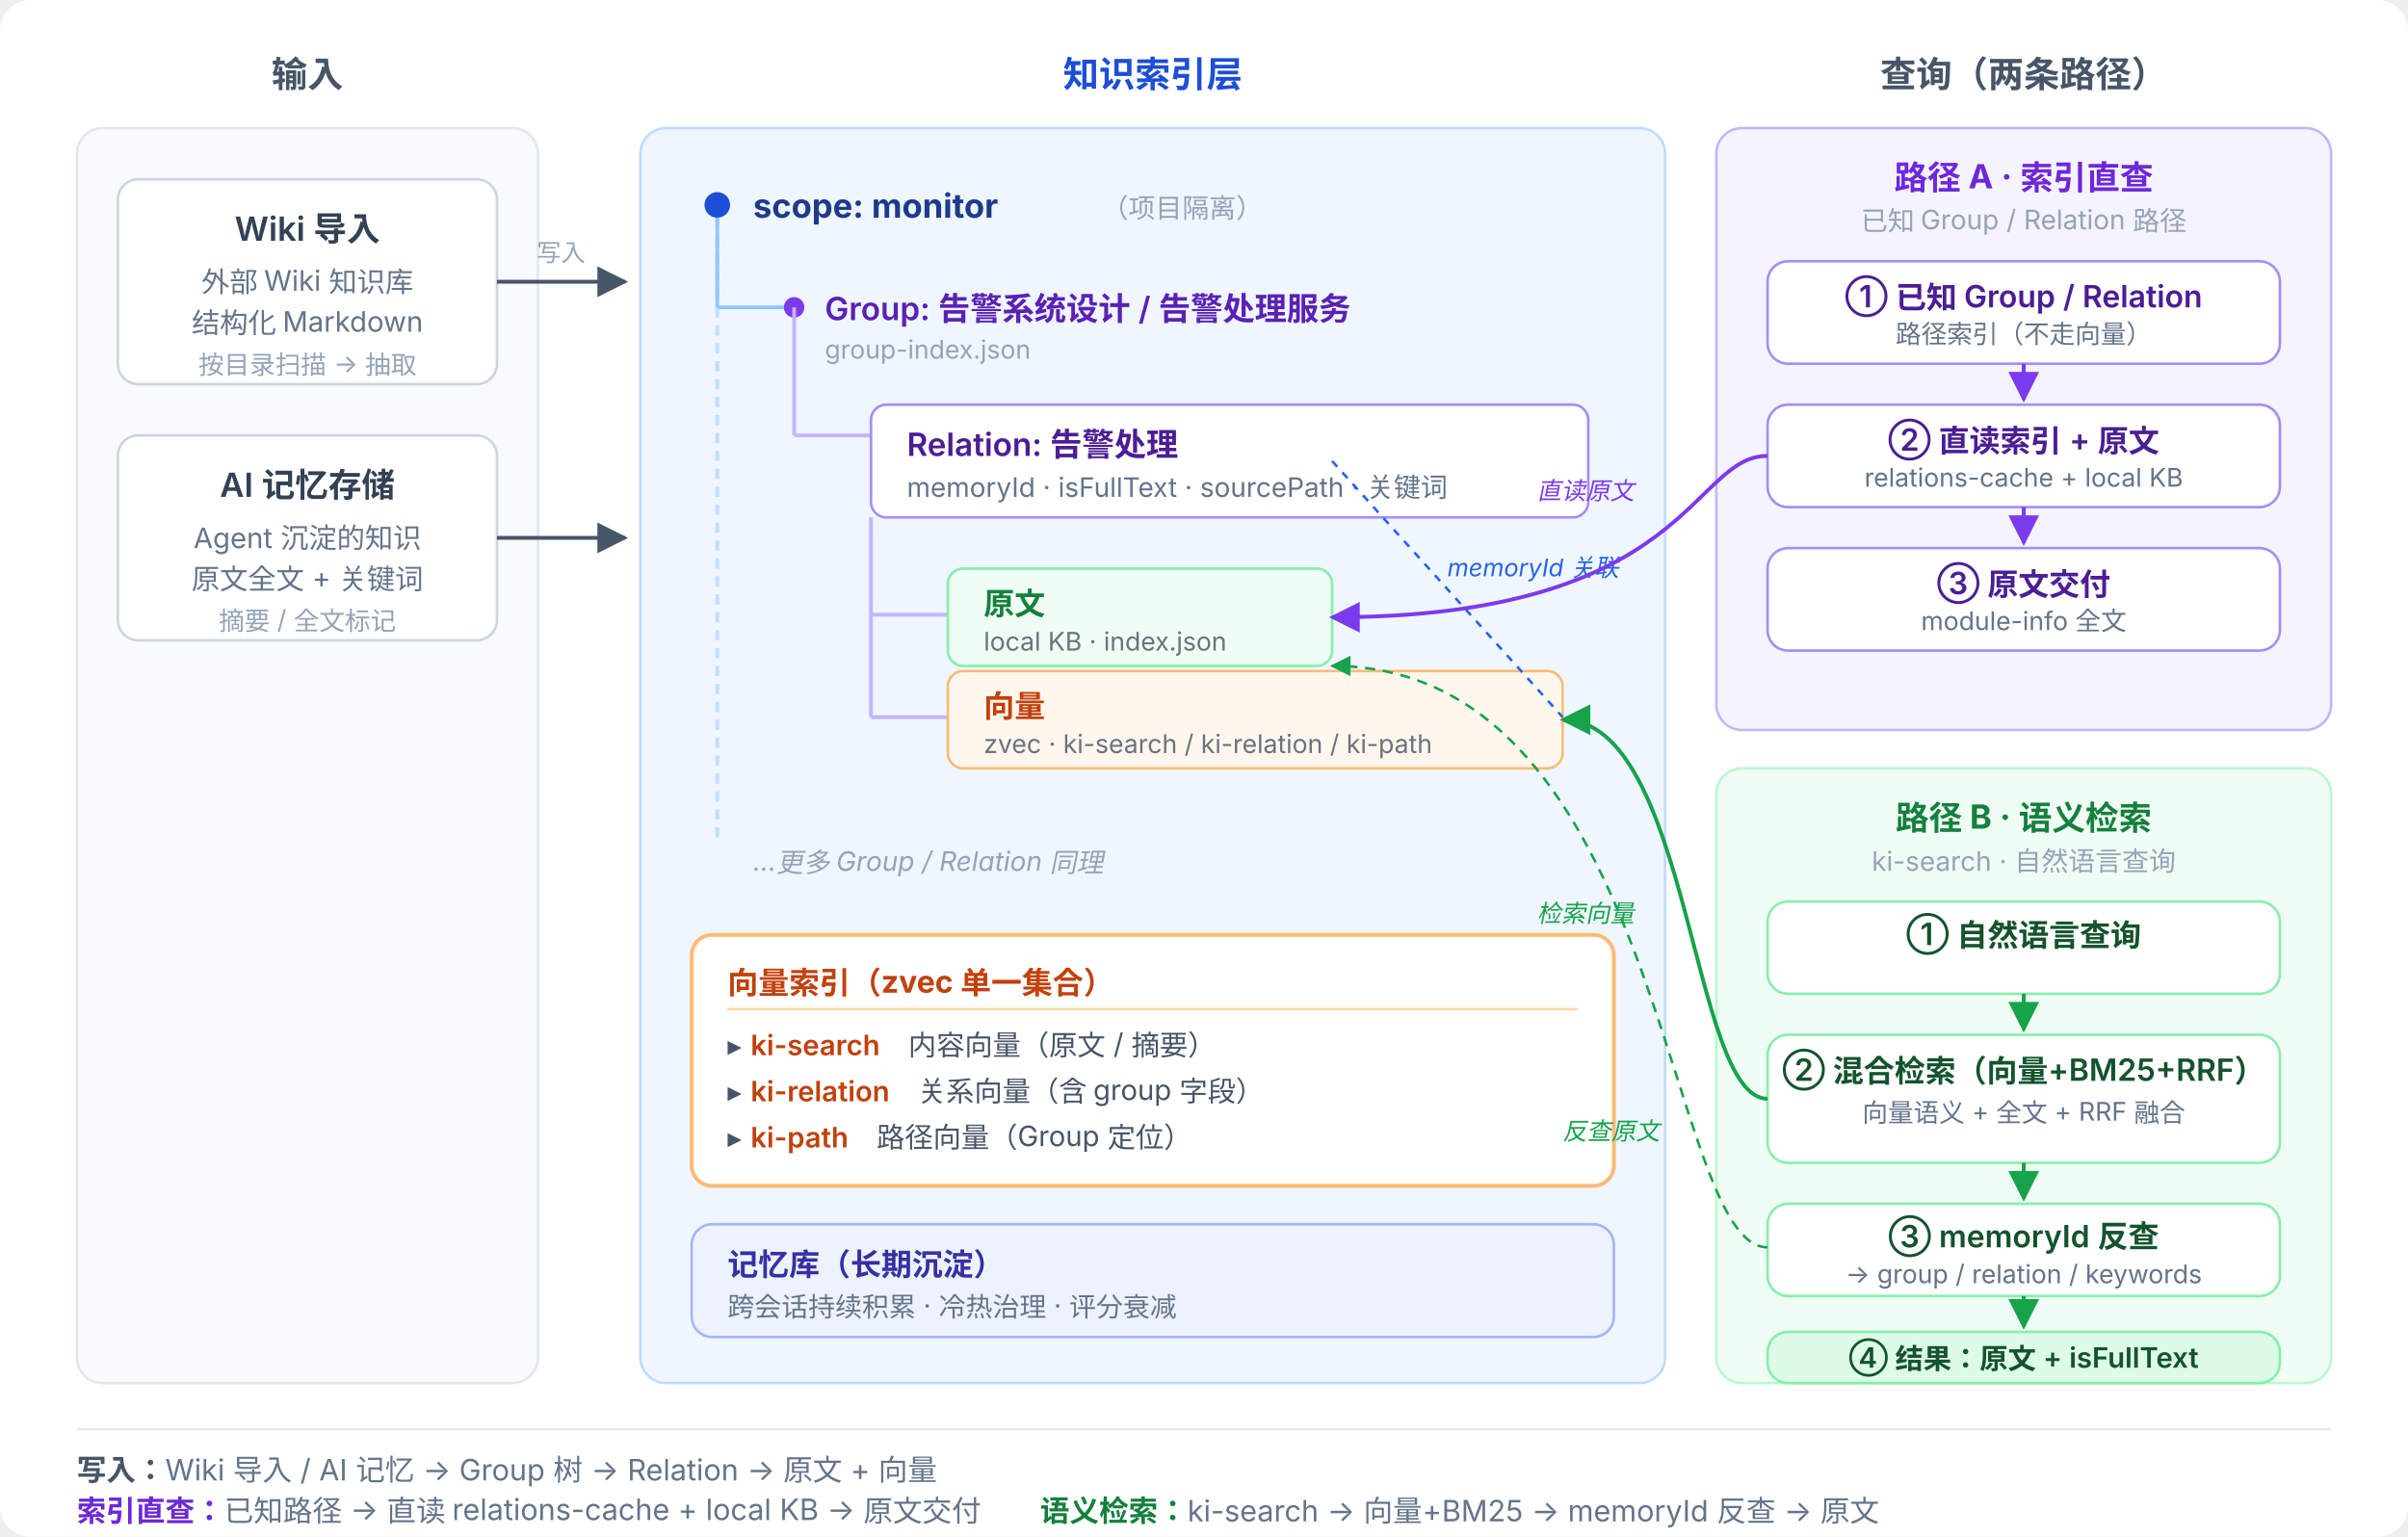
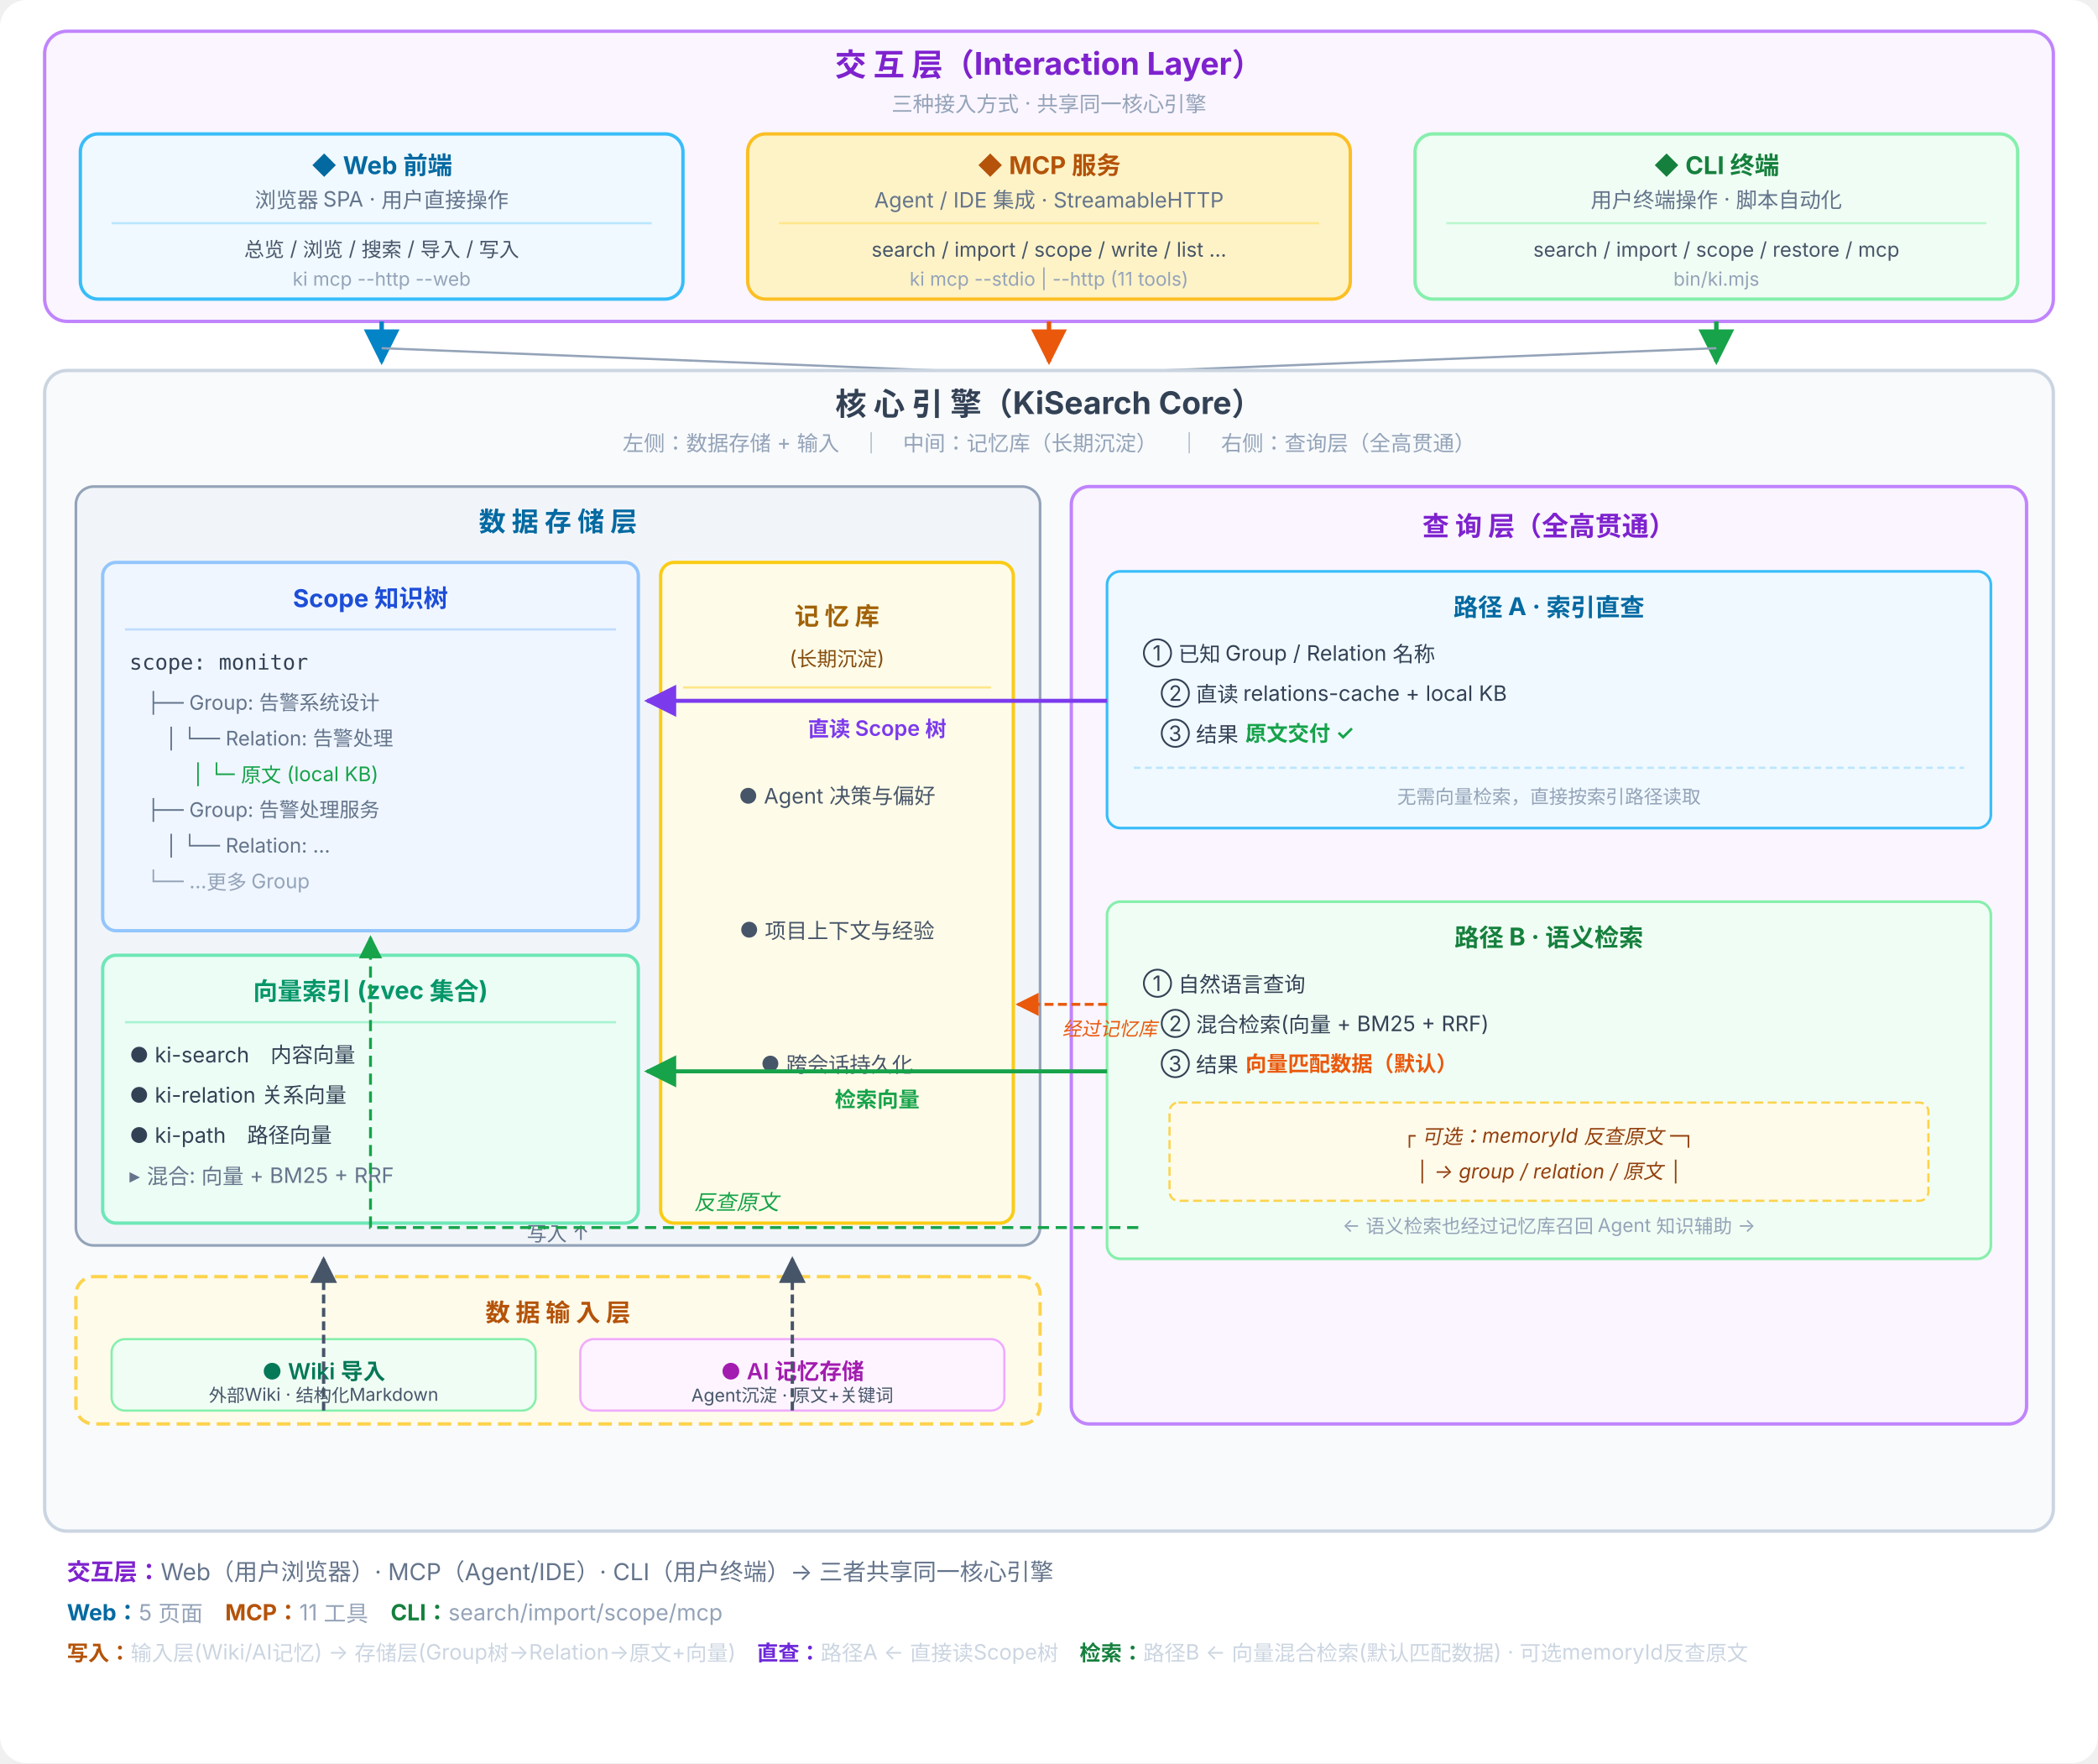
- <svg xmlns="http://www.w3.org/2000/svg" viewBox="0 0 940 600" font-family="-apple-system, 'PingFang SC', 'Microsoft YaHei', sans-serif">
+ <svg xmlns="http://www.w3.org/2000/svg" viewBox="0 0 940 790" font-family="-apple-system, 'PingFang SC', 'Microsoft YaHei', sans-serif">
  <defs>
    <marker id="ar" viewBox="0 0 10 10" refX="9" refY="5" markerWidth="8" markerHeight="8" orient="auto-start-reverse">
      <path d="M 0 0 L 10 5 L 0 10 z" fill="#475569" />
    </marker>
    <marker id="ab" viewBox="0 0 10 10" refX="9" refY="5" markerWidth="8" markerHeight="8" orient="auto-start-reverse">
      <path d="M 0 0 L 10 5 L 0 10 z" fill="#2563eb" />
    </marker>
    <marker id="ag" viewBox="0 0 10 10" refX="9" refY="5" markerWidth="8" markerHeight="8" orient="auto-start-reverse">
      <path d="M 0 0 L 10 5 L 0 10 z" fill="#16a34a" />
    </marker>
    <marker id="ap" viewBox="0 0 10 10" refX="9" refY="5" markerWidth="8" markerHeight="8" orient="auto-start-reverse">
      <path d="M 0 0 L 10 5 L 0 10 z" fill="#7c3aed" />
    </marker>
+     <marker id="ac" viewBox="0 0 10 10" refX="9" refY="5" markerWidth="8" markerHeight="8" orient="auto-start-reverse">
+       <path d="M 0 0 L 10 5 L 0 10 z" fill="#0284c7" />
+     </marker>
+     <marker id="ao" viewBox="0 0 10 10" refX="9" refY="5" markerWidth="8" markerHeight="8" orient="auto-start-reverse">
+       <path d="M 0 0 L 10 5 L 0 10 z" fill="#ea580c" />
+     </marker>
  </defs>
-   <rect width="940" height="600" fill="#ffffff" rx="12" />
-   <text x="120" y="34" text-anchor="middle" font-size="14" font-weight="700" fill="#475569">输入</text>
-   <text x="450" y="34" text-anchor="middle" font-size="14" font-weight="700" fill="#1d4ed8">知识索引层</text>
-   <text x="790" y="34" text-anchor="middle" font-size="14" font-weight="700" fill="#475569">查询（两条路径）</text>
-   <rect x="30" y="50" width="180" height="490" rx="10" fill="#f8fafc" stroke="#e2e8f0" />
-   <rect x="46" y="70" width="148" height="80" rx="8" fill="#fff" stroke="#cbd5e1" />
-   <text x="120" y="94" text-anchor="middle" font-size="13" font-weight="600" fill="#334155">Wiki 导入</text>
-   <text x="120" y="114" text-anchor="middle" font-size="11" fill="#64748b">外部 Wiki 知识库</text>
-   <text x="120" y="130" text-anchor="middle" font-size="11" fill="#64748b">结构化 Markdown</text>
-   <text x="120" y="146" text-anchor="middle" font-size="10" fill="#94a3b8">按目录扫描 → 抽取</text>
-   <rect x="46" y="170" width="148" height="80" rx="8" fill="#fff" stroke="#cbd5e1" />
-   <text x="120" y="194" text-anchor="middle" font-size="13" font-weight="600" fill="#334155">AI 记忆存储</text>
-   <text x="120" y="214" text-anchor="middle" font-size="11" fill="#64748b">Agent 沉淀的知识</text>
-   <text x="120" y="230" text-anchor="middle" font-size="11" fill="#64748b">原文全文 + 关键词</text>
-   <text x="120" y="246" text-anchor="middle" font-size="10" fill="#94a3b8">摘要 / 全文标记</text>
-   <line x1="194" y1="110" x2="244" y2="110" stroke="#475569" stroke-width="1.5" marker-end="url(#ar)" />
-   <line x1="194" y1="210" x2="244" y2="210" stroke="#475569" stroke-width="1.5" marker-end="url(#ar)" />
-   <text x="219" y="102" text-anchor="middle" font-size="9.5" fill="#94a3b8">写入</text>
-   <rect x="250" y="50" width="400" height="490" rx="10" fill="#eff6ff" stroke="#bfdbfe" />
-   <circle cx="280" cy="80" r="5" fill="#1d4ed8" />
-   <text x="294" y="85" font-size="13" font-weight="700" fill="#1e3a8a">scope: monitor</text>
-   <text x="430" y="85" font-size="10.5" fill="#94a3b8">（项目隔离）</text>
-   <line x1="280" y1="85" x2="280" y2="120" stroke="#93c5fd" stroke-width="1.5" />
-   <line x1="280" y1="120" x2="310" y2="120" stroke="#93c5fd" stroke-width="1.5" />
-   <circle cx="310" cy="120" r="4" fill="#7c3aed" />
-   <text x="322" y="125" font-size="12.5" font-weight="600" fill="#5b21b6">Group: 告警系统设计 / 告警处理服务</text>
-   <text x="322" y="140" font-size="10" fill="#94a3b8">group-index.json</text>
-   <line x1="310" y1="120" x2="310" y2="170" stroke="#c4b5fd" stroke-width="1.5" />
-   <line x1="310" y1="170" x2="340" y2="170" stroke="#c4b5fd" stroke-width="1.5" />
-   <rect x="340" y="158" width="280" height="44" rx="6" fill="#fff" stroke="#a78bfa" />
-   <text x="354" y="178" font-size="12.5" font-weight="600" fill="#4c1d95">Relation: 告警处理</text>
-   <text x="354" y="194" font-size="10.5" fill="#64748b">memoryId · isFullText · sourcePath · 关键词</text>
-   <line x1="340" y1="202" x2="340" y2="240" stroke="#c4b5fd" stroke-width="1.5" />
-   <line x1="340" y1="240" x2="370" y2="240" stroke="#c4b5fd" stroke-width="1.5" />
-   <rect x="370" y="222" width="150" height="38" rx="6" fill="#f0fdf4" stroke="#86efac" />
-   <text x="384" y="240" font-size="12" font-weight="600" fill="#15803d">原文</text>
-   <text x="384" y="254" font-size="10" fill="#6b7280">local KB · index.json</text>
-   <line x1="340" y1="280" x2="370" y2="280" stroke="#c4b5fd" stroke-width="1.5" />
-   <rect x="370" y="262" width="240" height="38" rx="6" fill="#fff7ed" stroke="#fdba74" />
-   <text x="384" y="280" font-size="12" font-weight="600" fill="#c2410c">向量</text>
-   <text x="384" y="294" font-size="10" fill="#6b7280">zvec · ki-search / ki-relation / ki-path</text>
-   <line x1="340" y1="240" x2="340" y2="280" stroke="#c4b5fd" stroke-width="1.5" />
-   <line x1="520" y1="180" x2="610" y2="280" stroke="#2563eb" stroke-width="1" stroke-dasharray="3 3" />
-   <text x="565" y="225" font-size="9.5" fill="#2563eb" font-style="italic">memoryId 关联</text>
-   <line x1="280" y1="85" x2="280" y2="330" stroke="#93c5fd" stroke-width="1.5" stroke-dasharray="4 3" opacity="0.5" />
-   <text x="294" y="340" font-size="10.5" fill="#94a3b8" font-style="italic">…更多 Group / Relation 同理</text>
-   <rect x="270" y="365" width="360" height="98" rx="8" fill="#fff" stroke="#fdba74" stroke-width="1.5" />
-   <text x="284" y="388" font-size="12" font-weight="700" fill="#c2410c">向量索引（zvec 单一集合）</text>
-   <line x1="284" y1="394" x2="616" y2="394" stroke="#fed7aa" />
-   <text x="284" y="412" font-size="11" fill="#475569">▸ <tspan font-weight="600" fill="#c2410c">ki-search</tspan>　内容向量（原文 / 摘要）</text>
-   <text x="284" y="430" font-size="11" fill="#475569">▸ <tspan font-weight="600" fill="#c2410c">ki-relation</tspan>　关系向量（含 group 字段）</text>
-   <text x="284" y="448" font-size="11" fill="#475569">▸ <tspan font-weight="600" fill="#c2410c">ki-path</tspan>　路径向量（Group 定位）</text>
-   <rect x="270" y="478" width="360" height="44" rx="8" fill="#eef2ff" stroke="#a5b4fc" />
-   <text x="284" y="498" font-size="12" font-weight="600" fill="#3730a3">记忆库（长期沉淀）</text>
-   <text x="284" y="514" font-size="10.5" fill="#64748b">跨会话持续积累 · 冷热治理 · 评分衰减</text>
-   <rect x="670" y="50" width="240" height="235" rx="10" fill="#f5f3ff" stroke="#c4b5fd" />
-   <text x="790" y="74" text-anchor="middle" font-size="13" font-weight="700" fill="#6d28d9">路径 A · 索引直查</text>
-   <text x="790" y="90" text-anchor="middle" font-size="10.5" fill="#94a3b8">已知 Group / Relation 路径</text>
-   <rect x="690" y="102" width="200" height="40" rx="8" fill="#fff" stroke="#a78bfa" />
-   <text x="790" y="120" text-anchor="middle" font-size="12" font-weight="600" fill="#4c1d95">① 已知 Group / Relation</text>
-   <text x="790" y="134" text-anchor="middle" font-size="10" fill="#64748b">路径索引（不走向量）</text>
-   <line x1="790" y1="142" x2="790" y2="156" stroke="#7c3aed" stroke-width="1.5" marker-end="url(#ap)" />
-   <rect x="690" y="158" width="200" height="40" rx="8" fill="#fff" stroke="#a78bfa" />
-   <text x="790" y="176" text-anchor="middle" font-size="12" font-weight="600" fill="#4c1d95">② 直读索引 + 原文</text>
-   <text x="790" y="190" text-anchor="middle" font-size="10" fill="#64748b">relations-cache + local KB</text>
-   <line x1="790" y1="198" x2="790" y2="212" stroke="#7c3aed" stroke-width="1.5" marker-end="url(#ap)" />
-   <rect x="690" y="214" width="200" height="40" rx="8" fill="#fff" stroke="#a78bfa" />
-   <text x="790" y="232" text-anchor="middle" font-size="12" font-weight="600" fill="#4c1d95">③ 原文交付</text>
-   <text x="790" y="246" text-anchor="middle" font-size="10" fill="#64748b">module-info 全文</text>
-   <rect x="670" y="300" width="240" height="240" rx="10" fill="#f0fdf4" stroke="#bbf7d0" />
-   <text x="790" y="324" text-anchor="middle" font-size="13" font-weight="700" fill="#15803d">路径 B · 语义检索</text>
-   <text x="790" y="340" text-anchor="middle" font-size="10.5" fill="#94a3b8">ki-search · 自然语言查询</text>
-   <rect x="690" y="352" width="200" height="36" rx="8" fill="#fff" stroke="#86efac" />
-   <text x="790" y="369" text-anchor="middle" font-size="12" font-weight="600" fill="#14532d">① 自然语言查询</text>
-   <line x1="790" y1="388" x2="790" y2="402" stroke="#16a34a" stroke-width="1.5" marker-end="url(#ag)" />
-   <rect x="690" y="404" width="200" height="50" rx="8" fill="#fff" stroke="#86efac" />
-   <text x="790" y="422" text-anchor="middle" font-size="12" font-weight="600" fill="#14532d">② 混合检索（向量+BM25+RRF）</text>
-   <text x="790" y="438" text-anchor="middle" font-size="10" fill="#64748b">向量语义 + 全文 + RRF 融合</text>
-   <line x1="790" y1="454" x2="790" y2="468" stroke="#16a34a" stroke-width="1.5" marker-end="url(#ag)" />
-   <rect x="690" y="470" width="200" height="36" rx="8" fill="#fff" stroke="#86efac" />
-   <text x="790" y="487" text-anchor="middle" font-size="12" font-weight="600" fill="#14532d">③ memoryId 反查</text>
-   <text x="790" y="501" text-anchor="middle" font-size="10" fill="#64748b">→ group / relation / keywords</text>
-   <line x1="790" y1="506" x2="790" y2="518" stroke="#16a34a" stroke-width="1.5" marker-end="url(#ag)" />
-   <rect x="690" y="520" width="200" height="20" rx="8" fill="#dcfce7" stroke="#86efac" />
-   <text x="790" y="534" text-anchor="middle" font-size="11" font-weight="600" fill="#14532d">④ 结果：原文 + isFullText</text>
-   <path d="M 690 178 C 660 178 660 241 520 241" fill="none" stroke="#7c3aed" stroke-width="1.5" marker-end="url(#ap)" />
-   <text x="600" y="195" font-size="9.5" fill="#7c3aed" font-style="italic">直读原文</text>
-   <path d="M 690 429 C 660 429 660 281 610 281" fill="none" stroke="#16a34a" stroke-width="1.5" marker-end="url(#ag)" />
-   <text x="600" y="360" font-size="9.5" fill="#16a34a" font-style="italic">检索向量</text>
-   <path d="M 690 487 C 650 487 650 260 520 260" fill="none" stroke="#16a34a" stroke-width="1" stroke-dasharray="4 3" marker-end="url(#ag)" />
-   <text x="610" y="445" font-size="9.5" fill="#16a34a" font-style="italic">反查原文</text>
-   <line x1="30" y1="558" x2="910" y2="558" stroke="#e2e8f0" />
-   <text x="30" y="578" font-size="11.5" fill="#64748b">
-     <tspan font-weight="700" fill="#475569">写入：</tspan>Wiki 导入 / AI 记忆 → Group 树 → Relation → 原文 + 向量</text>
-   <text x="30" y="594" font-size="11.5" fill="#64748b">
-     <tspan font-weight="700" fill="#6d28d9">索引直查：</tspan>已知路径 → 直读 relations-cache + local KB → 原文交付　　<tspan font-weight="700" fill="#15803d">语义检索：</tspan>ki-search → 向量+BM25 → memoryId 反查 → 原文</text>
+   <rect width="940" height="790" fill="#ffffff" rx="12" />
+   <rect x="20" y="14" width="900" height="130" rx="10" fill="#faf5ff" stroke="#c084fc" stroke-width="1.5" />
+   <text x="470" y="34" text-anchor="middle" font-size="14" font-weight="700" fill="#7e22ce">交 互 层（Interaction Layer）</text>
+   <text x="470" y="50" text-anchor="middle" font-size="9.5" fill="#94a3b8">三种接入方式 · 共享同一核心引擎</text>
+   <rect x="36" y="60" width="270" height="74" rx="8" fill="#f0f9ff" stroke="#38bdf8" stroke-width="1.5" />
+   <text x="171" y="78" text-anchor="middle" font-size="11" font-weight="700" fill="#0369a1">◆ Web 前端</text>
+   <text x="171" y="93" text-anchor="middle" font-size="9.5" fill="#64748b">浏览器 SPA · 用户直接操作</text>
+   <line x1="50" y1="100" x2="292" y2="100" stroke="#bae6fd" stroke-width="1" />
+   <text x="171" y="115" text-anchor="middle" font-size="9" fill="#475569">总览 / 浏览 / 搜索 / 导入 / 写入</text>
+   <text x="171" y="128" text-anchor="middle" font-size="8.5" fill="#94a3b8">ki mcp --http --web</text>
+   <rect x="335" y="60" width="270" height="74" rx="8" fill="#fef3c7" stroke="#fbbf24" stroke-width="1.5" />
+   <text x="470" y="78" text-anchor="middle" font-size="11" font-weight="700" fill="#b45309">◆ MCP 服务</text>
+   <text x="470" y="93" text-anchor="middle" font-size="9.5" fill="#64748b">Agent / IDE 集成 · StreamableHTTP</text>
+   <line x1="349" y1="100" x2="591" y2="100" stroke="#fde68a" stroke-width="1" />
+   <text x="470" y="115" text-anchor="middle" font-size="9" fill="#475569">search / import / scope / write / list ...</text>
+   <text x="470" y="128" text-anchor="middle" font-size="8.5" fill="#94a3b8">ki mcp --stdio | --http (11 tools)</text>
+   <rect x="634" y="60" width="270" height="74" rx="8" fill="#f0fdf4" stroke="#86efac" stroke-width="1.5" />
+   <text x="769" y="78" text-anchor="middle" font-size="11" font-weight="700" fill="#15803d">◆ CLI 终端</text>
+   <text x="769" y="93" text-anchor="middle" font-size="9.5" fill="#64748b">用户终端操作 · 脚本自动化</text>
+   <line x1="648" y1="100" x2="890" y2="100" stroke="#bbf7d0" stroke-width="1" />
+   <text x="769" y="115" text-anchor="middle" font-size="9" fill="#475569">search / import / scope / restore / mcp</text>
+   <text x="769" y="128" text-anchor="middle" font-size="8.5" fill="#94a3b8">bin/ki.mjs</text>
+   <line x1="171" y1="144" x2="171" y2="162" stroke="#0284c7" stroke-width="2" marker-end="url(#ac)" />
+   <line x1="470" y1="144" x2="470" y2="162" stroke="#ea580c" stroke-width="2" marker-end="url(#ao)" />
+   <line x1="769" y1="144" x2="769" y2="162" stroke="#16a34a" stroke-width="2" marker-end="url(#ag)" />
+   <line x1="171" y1="156" x2="470" y2="168" stroke="#94a3b8" stroke-width="1" />
+   <line x1="769" y1="156" x2="470" y2="168" stroke="#94a3b8" stroke-width="1" />
+   <rect x="20" y="166" width="900" height="520" rx="10" fill="#f8fafc" stroke="#cbd5e1" stroke-width="1.5" />
+   <text x="470" y="186" text-anchor="middle" font-size="14" font-weight="700" fill="#334155">核 心 引 擎（KiSearch Core）</text>
+   <text x="470" y="202" text-anchor="middle" font-size="9.5" fill="#94a3b8">左侧：数据存储 + 输入　｜　中间：记忆库（长期沉淀）　｜　右侧：查询层（全高贯通）</text>
+   <rect x="34" y="218" width="432" height="340" rx="8" fill="#f1f5f9" stroke="#94a3b8" stroke-width="1.2" />
+   <text x="250" y="238" text-anchor="middle" font-size="12" font-weight="700" fill="#0369a1">数 据 存 储 层</text>
+   <rect x="46" y="252" width="240" height="165" rx="6" fill="#eff6ff" stroke="#93c5fd" stroke-width="1.5" />
+   <text x="166" y="272" text-anchor="middle" font-size="11" font-weight="700" fill="#1d4ed8">Scope 知识树</text>
+   <line x1="56" y1="282" x2="276" y2="282" stroke="#bfdbfe" stroke-width="1" />
+   <text x="58" y="300" font-size="9.5" fill="#334155" font-family="monospace">scope: monitor</text>
+   <text x="66" y="318" font-size="9" fill="#64748b">├── Group: 告警系统设计</text>
+   <text x="74" y="334" font-size="9" fill="#64748b">│   └── Relation: 告警处理</text>
+   <text x="86" y="350" font-size="9" fill="#16a34a">│       └─ 原文 (local KB)</text>
+   <text x="66" y="366" font-size="9" fill="#64748b">├── Group: 告警处理服务</text>
+   <text x="74" y="382" font-size="9" fill="#64748b">│   └── Relation: ...</text>
+   <text x="66" y="398" font-size="9" fill="#94a3b8">└── ...更多 Group</text>
+   <rect x="296" y="252" width="158" height="296" rx="6" fill="#fefce8" stroke="#facc15" stroke-width="1.5" />
+   <text x="375" y="280" text-anchor="middle" font-size="11" font-weight="700" fill="#a16207">记 忆 库</text>
+   <text x="375" y="298" text-anchor="middle" font-size="9" fill="#854d0e">(长期沉淀)</text>
+   <line x1="306" y1="308" x2="444" y2="308" stroke="#fde68a" stroke-width="1" />
+   <text x="375" y="360" text-anchor="middle" font-size="9.5" fill="#475569">● Agent 决策与偏好</text>
+   <text x="375" y="420" text-anchor="middle" font-size="9.5" fill="#475569">● 项目上下文与经验</text>
+   <text x="375" y="480" text-anchor="middle" font-size="9.5" fill="#475569">● 跨会话持久化</text>
+   <rect x="46" y="428" width="240" height="120" rx="6" fill="#ecfdf5" stroke="#6ee7b7" stroke-width="1.5" />
+   <text x="166" y="448" text-anchor="middle" font-size="11" font-weight="700" fill="#059669">向量索引 (zvec 集合)</text>
+   <line x1="56" y1="458" x2="276" y2="458" stroke="#a7f3d0" stroke-width="1" />
+   <text x="58" y="476" font-size="9.5" fill="#334155">● ki-search　内容向量</text>
+   <text x="58" y="494" font-size="9.5" fill="#334155">● ki-relation 关系向量</text>
+   <text x="58" y="512" font-size="9.5" fill="#334155">● ki-path　路径向量</text>
+   <text x="58" y="530" font-size="9.5" fill="#64748b">▸ 混合: 向量 + BM25 + RRF</text>
+   <rect x="480" y="218" width="428" height="420" rx="8" fill="#faf5ff" stroke="#c084fc" stroke-width="1.5" />
+   <text x="694" y="240" text-anchor="middle" font-size="12" font-weight="700" fill="#7e22ce">查 询 层（全高贯通）</text>
+   <rect x="496" y="256" width="396" height="115" rx="6" fill="#f0f9ff" stroke="#38bdf8" stroke-width="1.2" />
+   <text x="694" y="276" text-anchor="middle" font-size="11" font-weight="700" fill="#0369a1">路径 A · 索引直查</text>
+   <text x="512" y="296" font-size="9.5" fill="#334155">① 已知 Group / Relation 名称</text>
+   <text x="520" y="314" font-size="9.5" fill="#334155">② 直读 relations-cache + local KB</text>
+   <text x="520" y="332" font-size="9.5" fill="#334155">③ 结果：</text>
+   <text x="558" y="332" font-size="9.5" fill="#16a34a" font-weight="600">原文交付 ✓</text>
+   <line x1="508" y1="344" x2="880" y2="344" stroke="#bae6fd" stroke-width="1" stroke-dasharray="3 2" />
+   <text x="694" y="360" text-anchor="middle" font-size="8.5" fill="#94a3b8">无需向量检索，直接按索引路径读取</text>
+   <rect x="496" y="404" width="396" height="160" rx="6" fill="#f0fdf4" stroke="#86efac" stroke-width="1.2" />
+   <text x="694" y="424" text-anchor="middle" font-size="11" font-weight="700" fill="#15803d">路径 B · 语义检索</text>
+   <text x="512" y="444" font-size="9.5" fill="#334155">① 自然语言查询</text>
+   <text x="520" y="462" font-size="9.5" fill="#334155">② 混合检索(向量 + BM25 + RRF)</text>
+   <text x="520" y="480" font-size="9.5" fill="#334155">③ 结果：</text>
+   <text x="558" y="480" font-size="9.5" fill="#ea580c" font-weight="600">向量匹配数据（默认）</text>
+   <rect x="524" y="494" width="340" height="44" rx="4" fill="#fffbeb" stroke="#fcd34d" stroke-width="1" stroke-dasharray="4 2" />
+   <text x="694" y="512" text-anchor="middle" font-size="9" fill="#92400e" font-style="italic">┌ 可选：memoryId 反查原文 ─┐</text>
+   <text x="694" y="528" text-anchor="middle" font-size="9" fill="#92400e" font-style="italic">│ → group / relation / 原文 │</text>
+   <text x="694" y="552" text-anchor="middle" font-size="8.5" fill="#94a3b8">← 语义检索也经过记忆库召回 Agent 知识辅助 →</text>
+   <rect x="34" y="572" width="432" height="66" rx="8" fill="#fffbeb" stroke="#fcd34d" stroke-width="1.5" stroke-dasharray="6 3" />
+   <text x="250" y="592" text-anchor="middle" font-size="11" font-weight="700" fill="#b45309">数 据 输 入 层</text>
+   <rect x="50" y="600" width="190" height="32" rx="6" fill="#f0fdf4" stroke="#86efac" stroke-width="1" />
+   <text x="145" y="618" text-anchor="middle" font-size="10" font-weight="600" fill="#047857">● Wiki 导入</text>
+   <text x="145" y="628" text-anchor="middle" font-size="8" fill="#475569">外部Wiki · 结构化Markdown</text>
+   <rect x="260" y="600" width="190" height="32" rx="6" fill="#fdf4ff" stroke="#f0abfc" stroke-width="1" />
+   <text x="355" y="618" text-anchor="middle" font-size="10" font-weight="600" fill="#a21caf">● AI 记忆存储</text>
+   <text x="355" y="628" text-anchor="middle" font-size="8" fill="#475569">Agent沉淀 · 原文+关键词</text>
+   <line x1="145" y1="632" x2="145" y2="564" stroke="#475569" stroke-width="1.5" marker-end="url(#ar)" stroke-dasharray="4 2" />
+   <line x1="355" y1="632" x2="355" y2="564" stroke="#475569" stroke-width="1.5" marker-end="url(#ar)" stroke-dasharray="4 2" />
+   <text x="250" y="556" text-anchor="middle" font-size="9" fill="#64748b">写入 ↑</text>
+   <path d="M 496 314 L 290 314" fill="none" stroke="#7c3aed" stroke-width="1.8" marker-end="url(#ap)" />
+   <text x="393" y="330" text-anchor="middle" font-size="9.5" fill="#7c3aed" font-weight="600">直读 Scope 树</text>
+   <path d="M 496 480 L 290 480" fill="none" stroke="#16a34a" stroke-width="1.8" marker-end="url(#ag)" />
+   <text x="393" y="496" text-anchor="middle" font-size="9.5" fill="#16a34a" font-weight="600">检索向量</text>
+   <path d="M 510 550 L 166 550 L 166 420" fill="none" stroke="#16a34a" stroke-width="1.3" stroke-dasharray="5 3" marker-end="url(#ag)" />
+   <text x="330" y="542" text-anchor="middle" font-size="9.5" fill="#16a34a" font-style="italic">反查原文</text>
+   <path d="M 496 450 L 456 450" fill="none" stroke="#ea580c" stroke-width="1.3" stroke-dasharray="4 2" marker-end="url(#ao)" />
+   <text x="476" y="464" text-anchor="start" font-size="8.5" fill="#ea580c" font-style="italic">经过记忆库</text>
+   <text x="30" y="708" font-size="10.5" fill="#64748b">
+     <tspan font-weight="700" fill="#7e22ce">交互层：</tspan>Web（用户浏览器）· MCP（Agent/IDE）· CLI（用户终端）→ 三者共享同一核心引擎</text>
+   <text x="30" y="726" font-size="10" fill="#94a3b8">
+     <tspan font-weight="700" fill="#0369a1">Web：</tspan>5 页面　<tspan font-weight="700" fill="#b45309">MCP：</tspan>11 工具　<tspan font-weight="700" fill="#15803d">CLI：</tspan>search/import/scope/mcp</text>
+   <text x="30" y="744" font-size="9.5" fill="#cbd5e1">
+     <tspan font-weight="700" fill="#b45309">写入：</tspan>输入层(Wiki/AI记忆) → 存储层(Group树→Relation→原文+向量)　<tspan font-weight="700" fill="#6d28d9">直查：</tspan>路径A ← 直接读Scope树　<tspan font-weight="700" fill="#15803d">检索：</tspan>路径B ← 向量混合检索(默认匹配数据) · 可选memoryId反查原文</text>
</svg>
